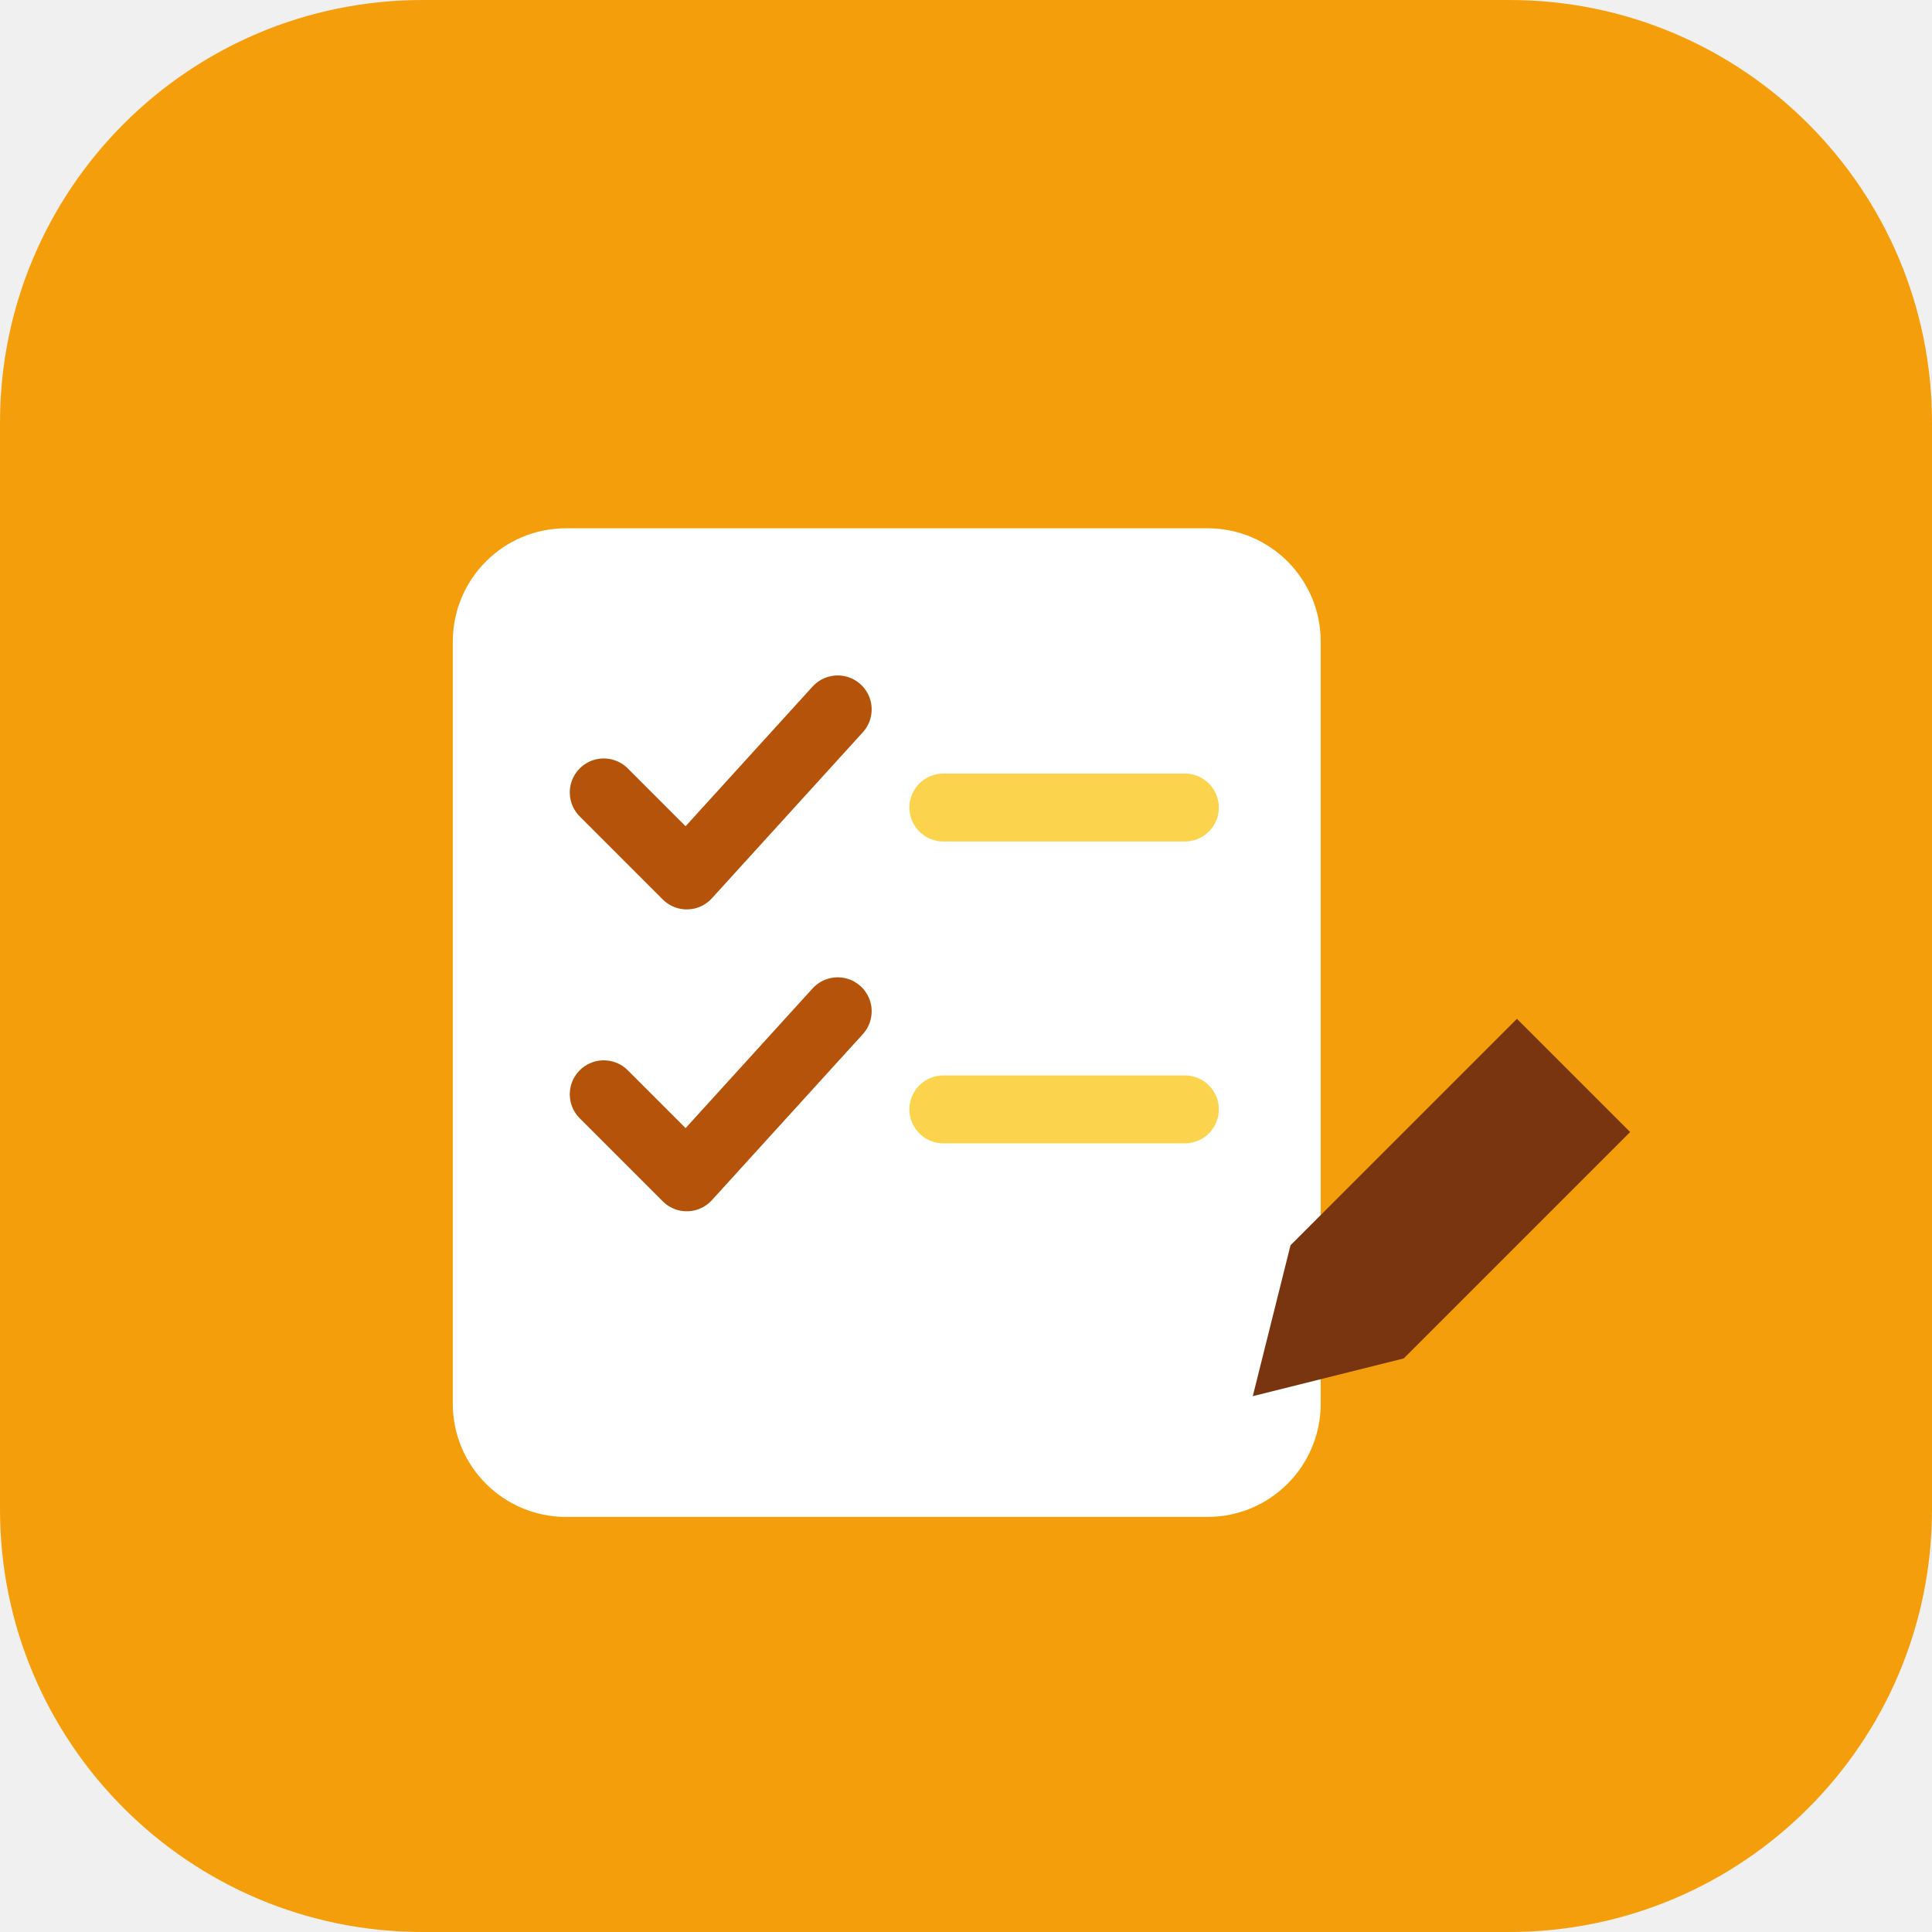
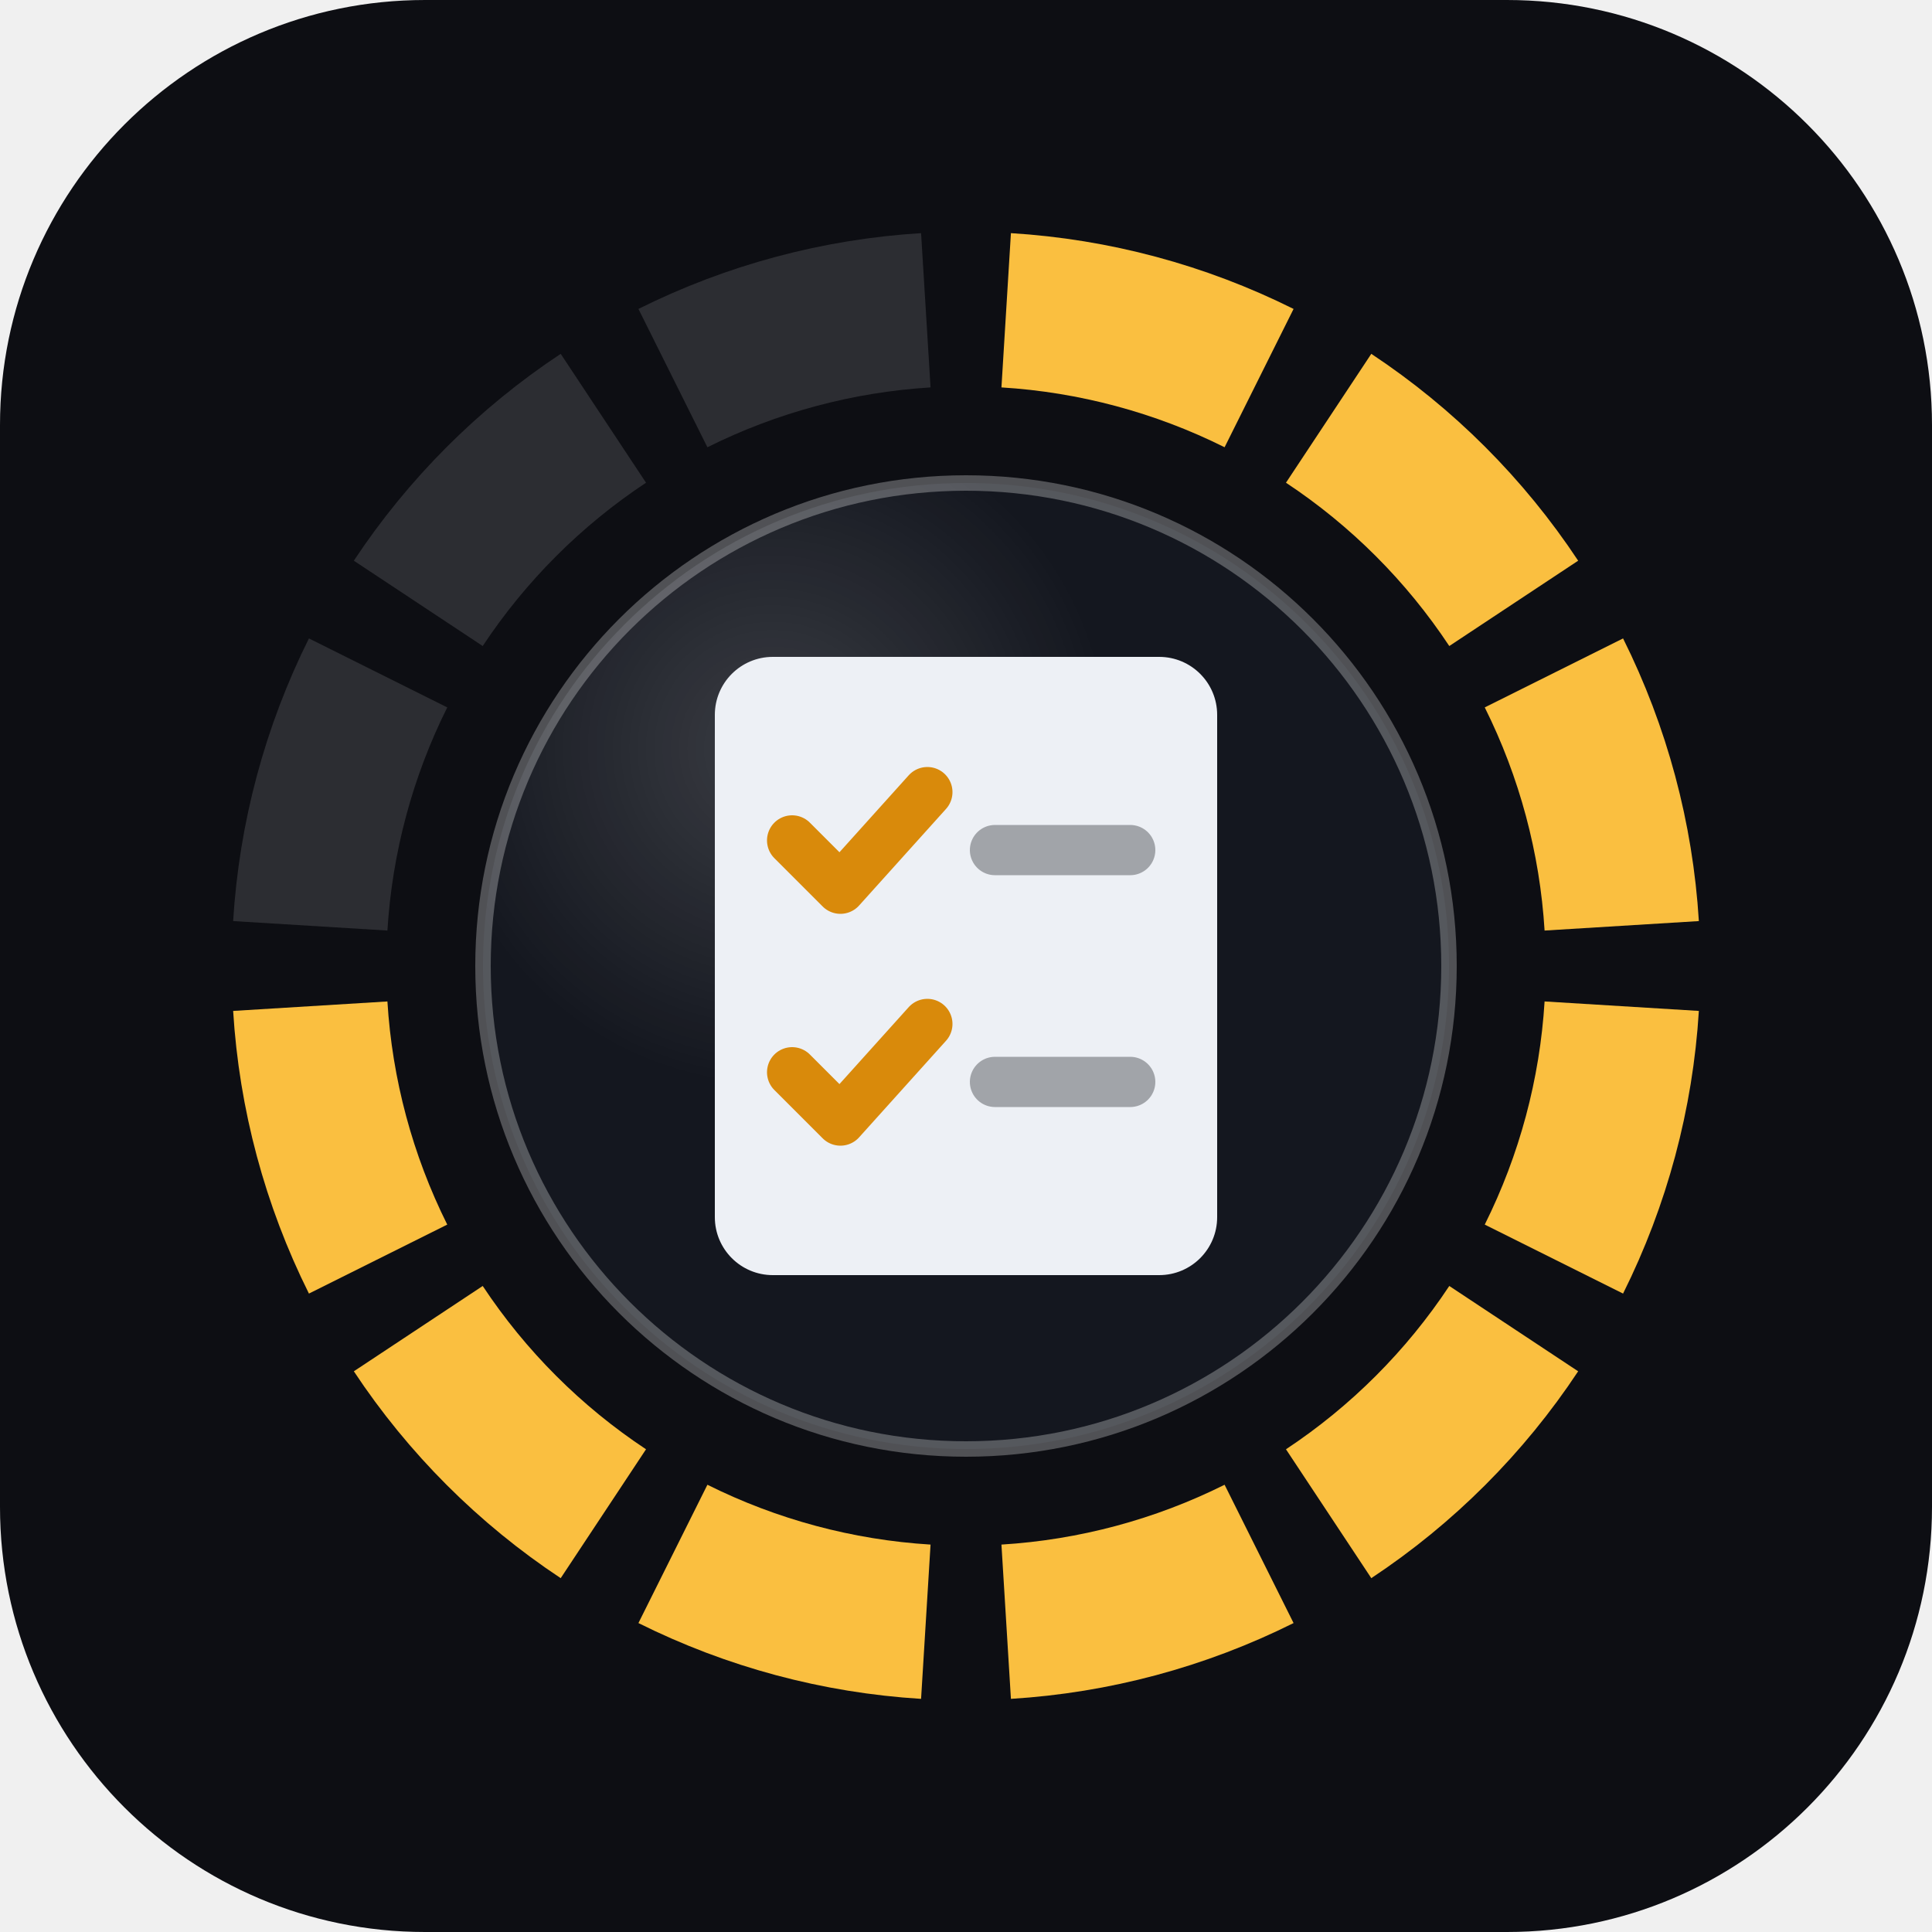
- <svg xmlns="http://www.w3.org/2000/svg" viewBox="0 0 512 512">
-   <rect width="512" height="512" rx="112" fill="#f59e0b" />
-   <path d="M150 140h170a30 30 0 0 1 30 30v202a30 30 0 0 1-30 30H150a30 30 0 0 1-30-30V170a30 30 0 0 1 30-30z" fill="#fff" />
-   <path d="M160 210l22 22 40-44M160 290l22 22 40-44" stroke="#b45309" stroke-width="18" fill="none" stroke-linecap="round" stroke-linejoin="round" />
-   <path d="M250 214h64M250 294h64" stroke="#fcd34d" stroke-width="18" stroke-linecap="round" />
-   <path d="M342 330l60-60 30 30-60 60-40 10z" fill="#78350f" />
+ <svg xmlns="http://www.w3.org/2000/svg" viewBox="0 0 100 100">
+   <rect width="100" height="100" rx="22" fill="#0d0e13" />
+   <defs>
+     <radialGradient id="hl" cx="40" cy="38.75" r="17.5" gradientUnits="userSpaceOnUse">
+       <stop offset="0" stop-color="#fff" stop-opacity="0.16" />
+       <stop offset="1" stop-color="#fff" stop-opacity="0" />
+     </radialGradient>
+   </defs>
+   <g fill="none" stroke-width="8">
+     <path d="M52.08 16.06 A34 34 0 0 1 65.17 19.57" stroke="#fabf40" />
+     <path d="M68.77 21.65 A34 34 0 0 1 78.35 31.23" stroke="#fabf40" />
+     <path d="M80.43 34.83 A34 34 0 0 1 83.94 47.92" stroke="#fabf40" />
+     <path d="M83.94 52.08 A34 34 0 0 1 80.43 65.17" stroke="#fabf40" />
+     <path d="M78.35 68.77 A34 34 0 0 1 68.77 78.35" stroke="#fabf40" />
+     <path d="M65.17 80.43 A34 34 0 0 1 52.08 83.94" stroke="#fabf40" />
+     <path d="M47.92 83.94 A34 34 0 0 1 34.83 80.43" stroke="#fabf40" />
+     <path d="M31.23 78.35 A34 34 0 0 1 21.65 68.77" stroke="#fabf40" />
+     <path d="M19.57 65.17 A34 34 0 0 1 16.06 52.08" stroke="#fabf40" />
+     <path d="M16.06 47.92 A34 34 0 0 1 19.57 34.83" stroke="#ffffff" stroke-opacity="0.13" />
+     <path d="M21.65 31.23 A34 34 0 0 1 31.23 21.65" stroke="#ffffff" stroke-opacity="0.13" />
+     <path d="M34.83 19.57 A34 34 0 0 1 47.92 16.06" stroke="#ffffff" stroke-opacity="0.13" />
+   </g>
+   <circle cx="50" cy="50" r="25" fill="#14171f" />
+   <circle cx="50" cy="50" r="25" fill="url(#hl)" />
+   <circle cx="50" cy="50" r="25" fill="none" stroke="#ffffff" stroke-opacity="0.28" stroke-width="0.8" />
+   <rect x="37" y="34" width="26" height="32" rx="3" fill="#edf0f5" />
+   <g fill="none" stroke-width="2.6" stroke-linecap="round" stroke-linejoin="round">
+     <path d="M41 43.5l2.5 2.5 4.5-5M41 55.5l2.5 2.5 4.5-5" stroke="#d98a0b" />
+     <path d="M51.5 44h7M51.5 56h7" stroke="#14171f" stroke-opacity="0.35" />
+   </g>
</svg>
